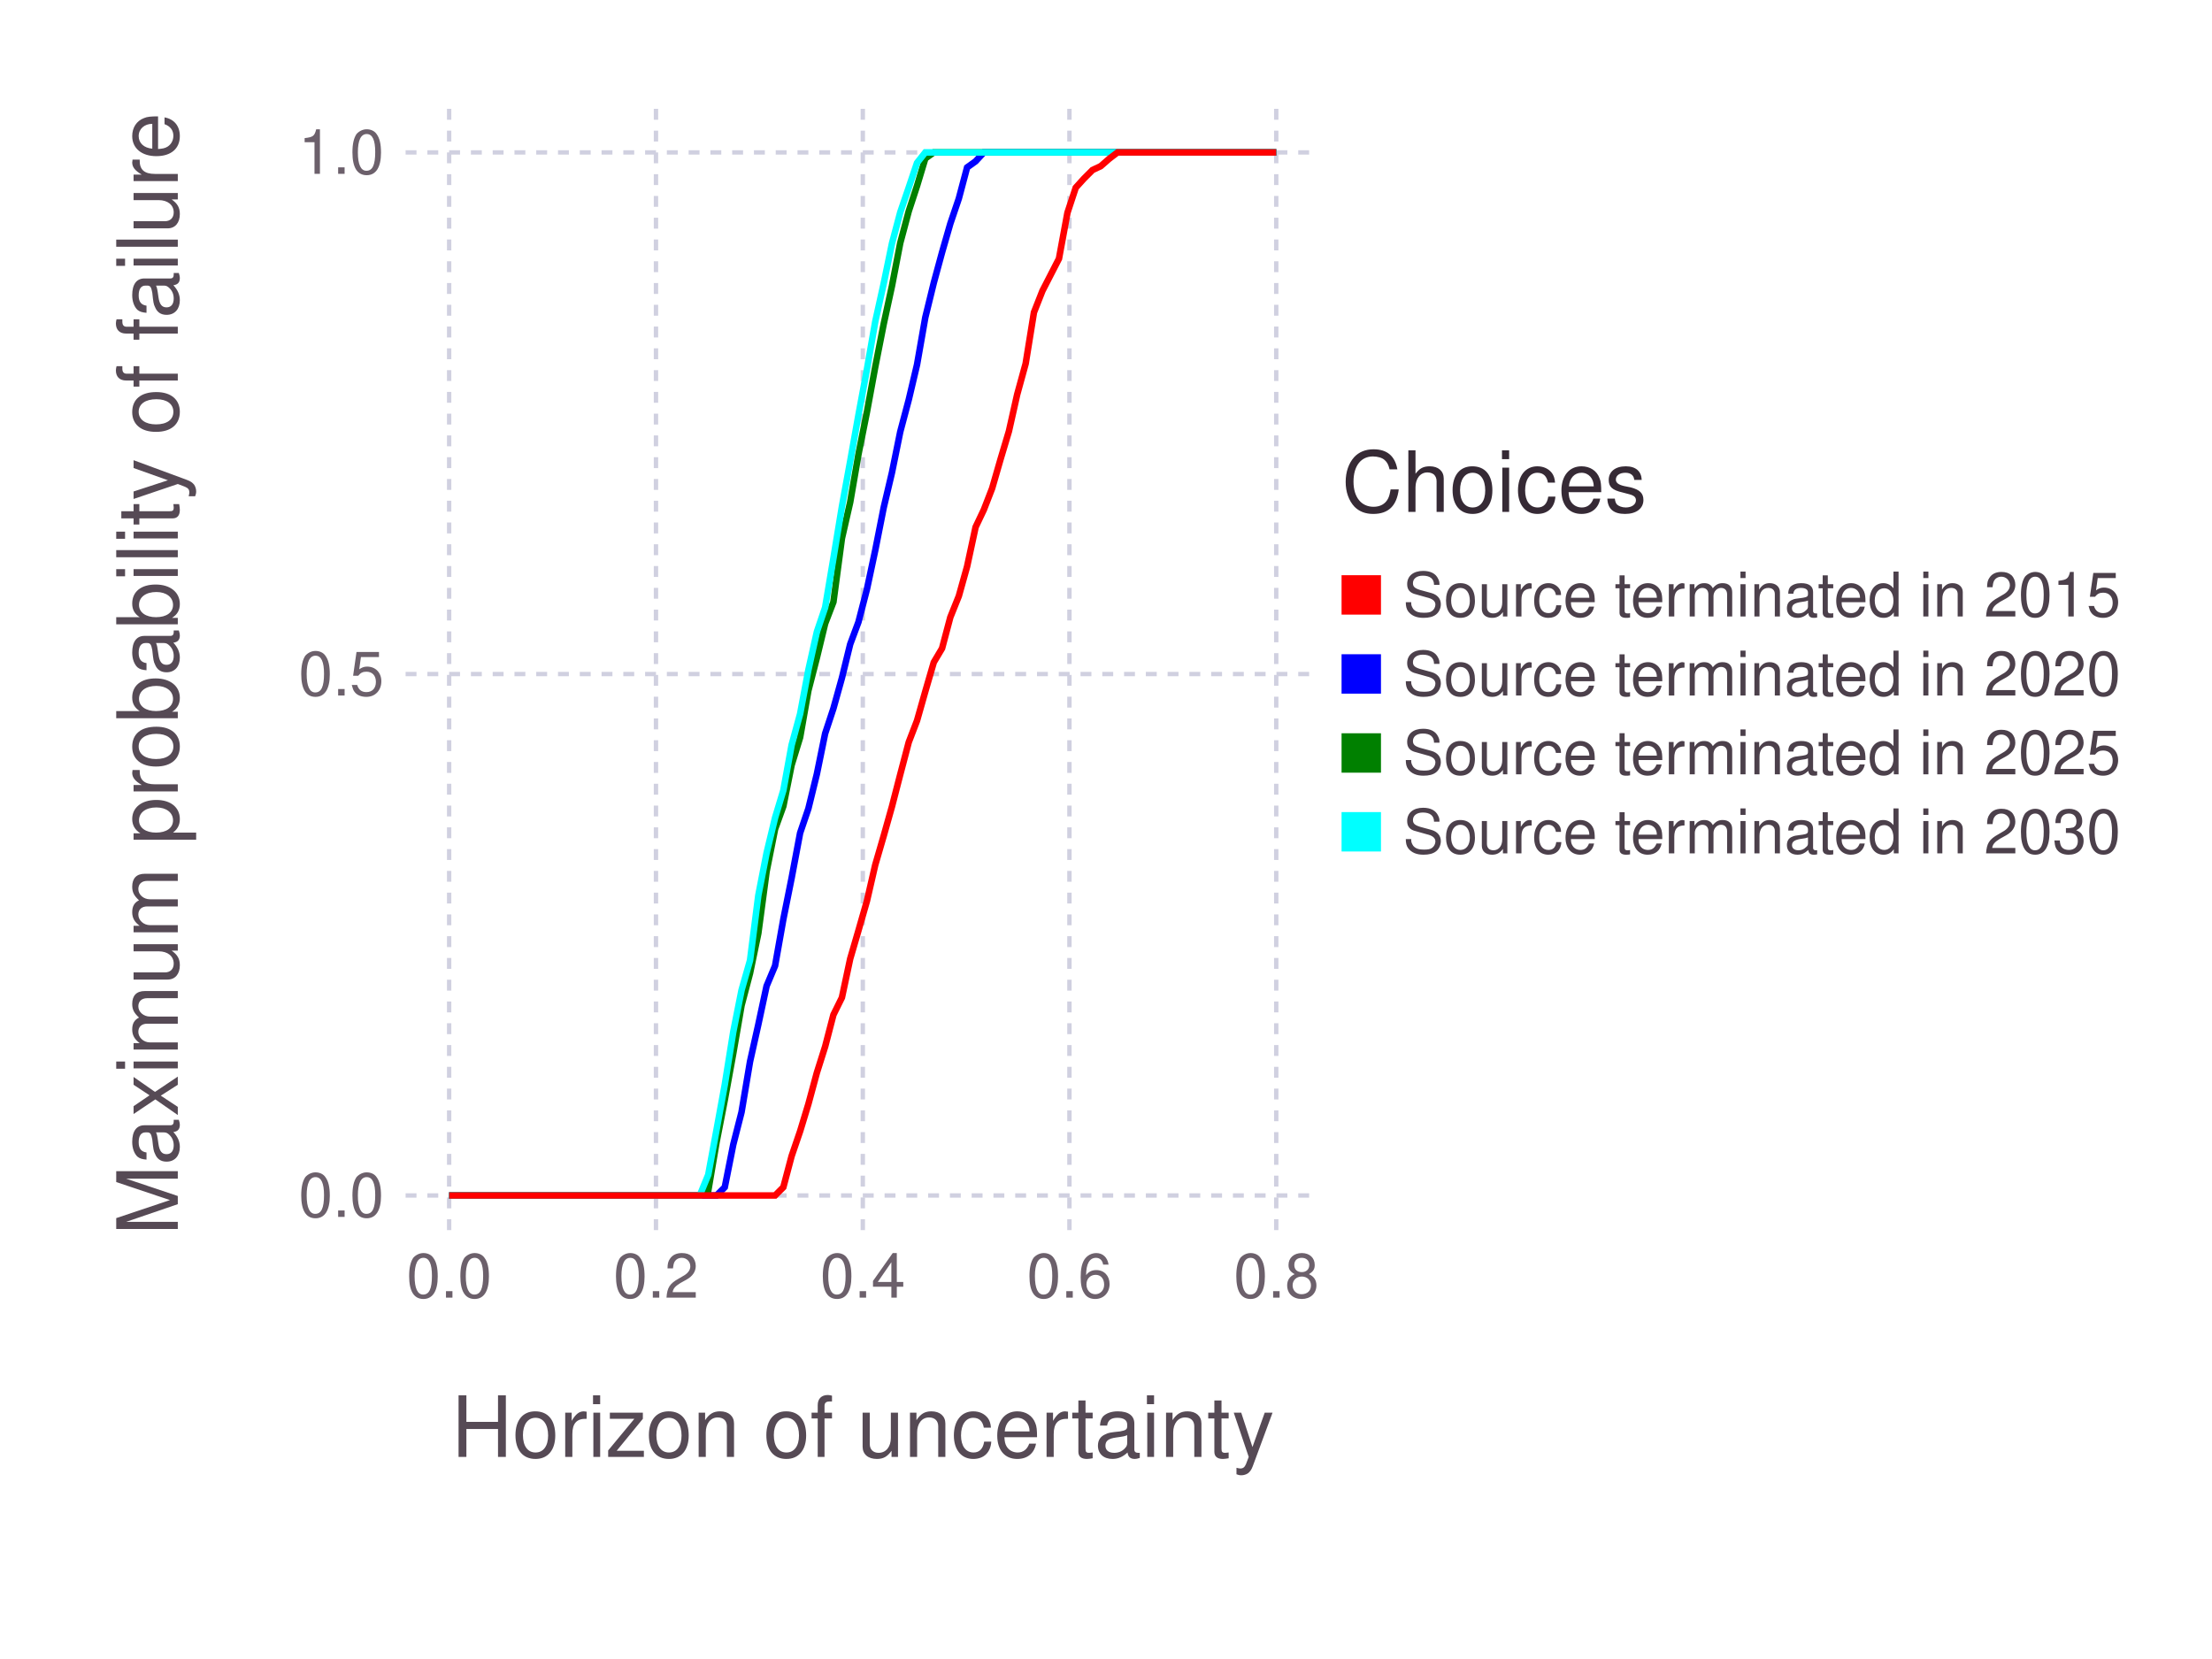
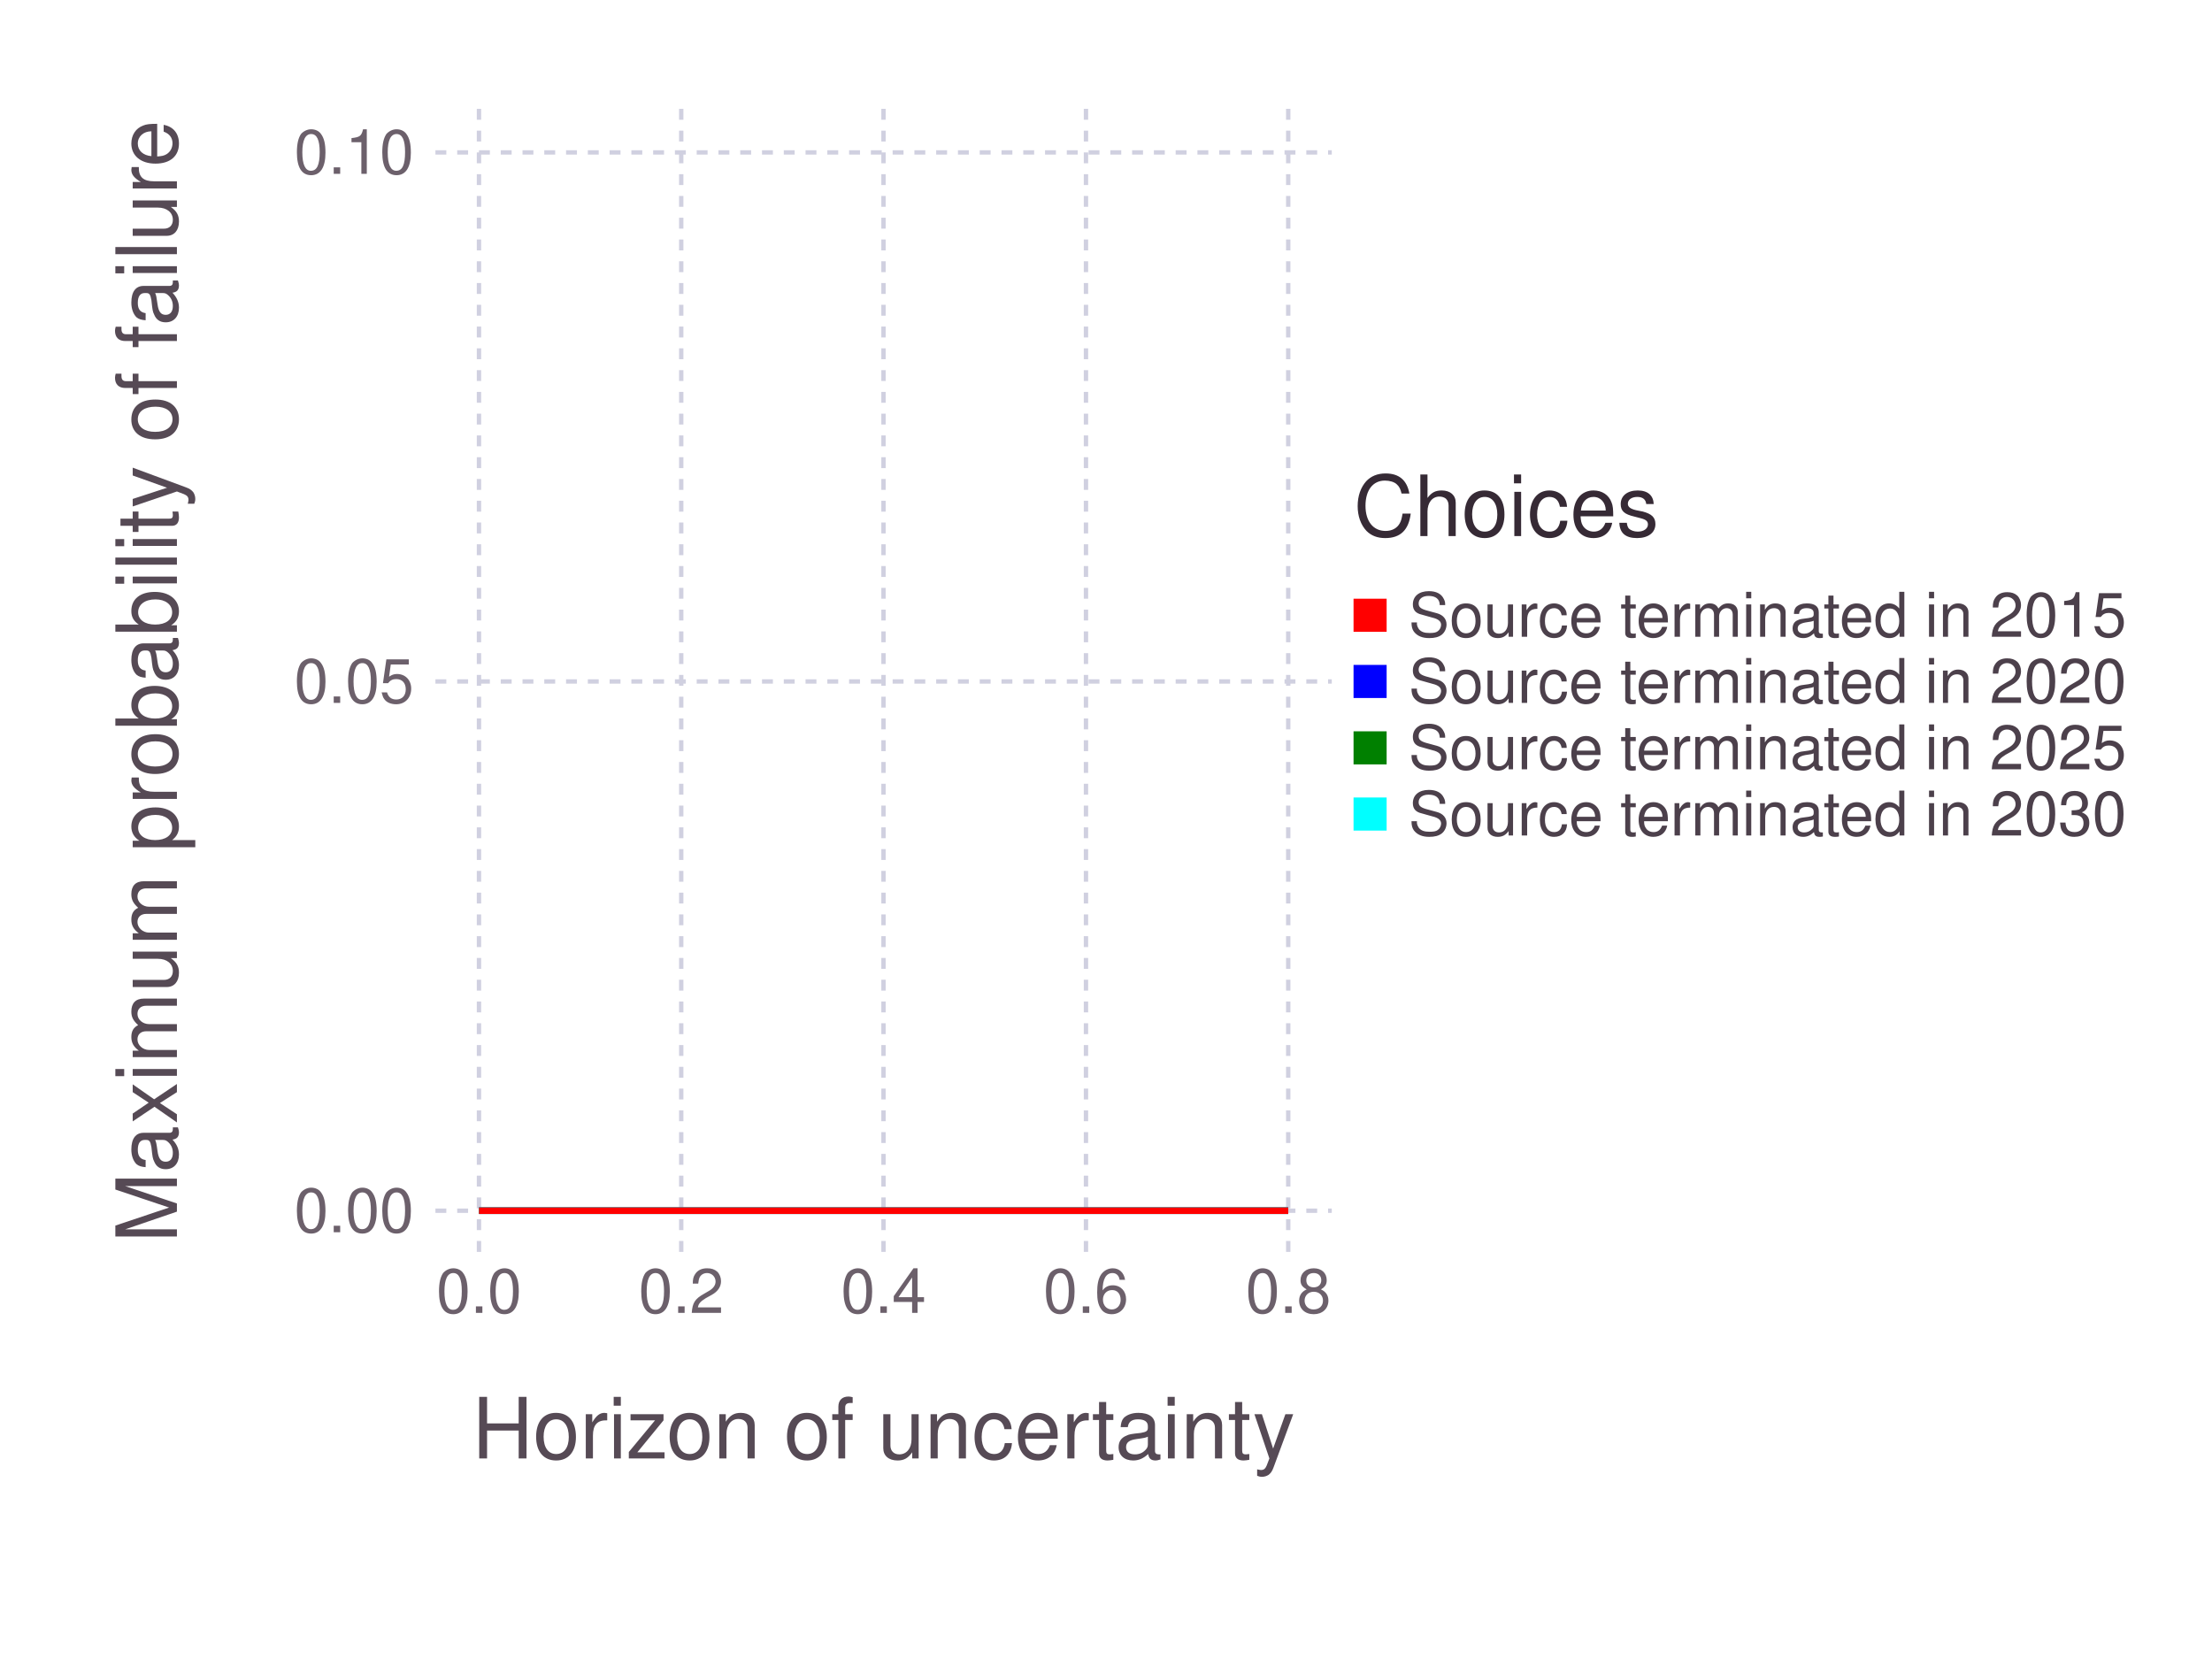
<svg xmlns="http://www.w3.org/2000/svg" version="1.2" width="101.6mm" height="76.2mm" viewBox="0 0 101.6 76.2" stroke="none" fill="#000000" stroke-width="0.3" font-size="3.88">
-   <g class="plotroot xscalable yscalable" id="fig-0f14087af58c4e4c9ee2687c29bb7b55-element-1">
-     <g font-size="3.88" font-family="'PT Sans','Helvetica Neue','Helvetica',sans-serif" fill="#564A55" stroke="#000000" stroke-opacity="0.000" id="fig-0f14087af58c4e4c9ee2687c29bb7b55-element-2">
-       <text x="39.63" y="64.59" text-anchor="middle" dy="0.6em">Horizon of uncertainty</text>
+   <g class="plotroot xscalable yscalable" id="img-3e0290ad-1">
+     <g font-size="3.88" font-family="'PT Sans','Helvetica Neue','Helvetica',sans-serif" fill="#564A55" stroke="#000000" stroke-opacity="0.000" id="img-3e0290ad-2">
+       <text x="40.58" y="64.66" text-anchor="middle" dy="0.6em">Horizon of uncertainty</text>
    </g>
-     <g class="guide xlabels" font-size="2.82" font-family="'PT Sans Caption','Helvetica Neue','Helvetica',sans-serif" fill="#6C606B" id="fig-0f14087af58c4e4c9ee2687c29bb7b55-element-3">
-       <text x="20.63" y="57.91" text-anchor="middle" dy="0.6em">0.0</text>
-       <text x="30.13" y="57.91" text-anchor="middle" dy="0.6em">0.2</text>
-       <text x="39.63" y="57.91" text-anchor="middle" dy="0.6em">0.4</text>
-       <text x="49.12" y="57.91" text-anchor="middle" dy="0.6em">0.6</text>
-       <text x="58.62" y="57.91" text-anchor="middle" dy="0.6em">0.8</text>
+     <g class="guide xlabels" font-size="2.82" font-family="'PT Sans Caption','Helvetica Neue','Helvetica',sans-serif" fill="#6C606B" id="img-3e0290ad-3">
+       <text x="22" y="58.61" text-anchor="middle" dy="0.6em">0.0</text>
+       <text x="31.29" y="58.61" text-anchor="middle" dy="0.6em">0.2</text>
+       <text x="40.58" y="58.61" text-anchor="middle" dy="0.6em">0.4</text>
+       <text x="49.88" y="58.61" text-anchor="middle" dy="0.6em">0.6</text>
+       <text x="59.17" y="58.61" text-anchor="middle" dy="0.6em">0.8</text>
    </g>
-     <g class="guide colorkey" id="fig-0f14087af58c4e4c9ee2687c29bb7b55-element-4">
-       <g fill="#4C404B" font-size="2.82" font-family="'PT Sans','Helvetica Neue','Helvetica',sans-serif" id="fig-0f14087af58c4e4c9ee2687c29bb7b55-element-5">
-         <text x="64.43" y="27.33" dy="0.35em" id="fig-0f14087af58c4e4c9ee2687c29bb7b55-element-6" class="color_Source_terminated_in_2015">Source terminated in 2015</text>
-         <text x="64.43" y="30.96" dy="0.35em" id="fig-0f14087af58c4e4c9ee2687c29bb7b55-element-7" class="color_Source_terminated_in_2020">Source terminated in 2020</text>
-         <text x="64.43" y="34.58" dy="0.35em" id="fig-0f14087af58c4e4c9ee2687c29bb7b55-element-8" class="color_Source_terminated_in_2025">Source terminated in 2025</text>
-         <text x="64.43" y="38.21" dy="0.35em" id="fig-0f14087af58c4e4c9ee2687c29bb7b55-element-9" class="color_Source_terminated_in_2030">Source terminated in 2030</text>
+     <g class="guide colorkey" id="img-3e0290ad-4">
+       <g fill="#4C404B" font-size="2.82" font-family="'PT Sans','Helvetica Neue','Helvetica',sans-serif" id="img-3e0290ad-5">
+         <text x="64.69" y="28.26" dy="0.35em" id="img-3e0290ad-6" class="color_Source_terminated_in_2015">Source terminated in 2015</text>
+         <text x="64.69" y="31.3" dy="0.35em" id="img-3e0290ad-7" class="color_Source_terminated_in_2020">Source terminated in 2020</text>
+         <text x="64.69" y="34.35" dy="0.35em" id="img-3e0290ad-8" class="color_Source_terminated_in_2025">Source terminated in 2025</text>
+         <text x="64.69" y="37.39" dy="0.35em" id="img-3e0290ad-9" class="color_Source_terminated_in_2030">Source terminated in 2030</text>
      </g>
-       <g stroke="#000000" stroke-opacity="0.000" id="fig-0f14087af58c4e4c9ee2687c29bb7b55-element-10">
-         <rect x="61.62" y="26.42" width="1.81" height="1.81" id="fig-0f14087af58c4e4c9ee2687c29bb7b55-element-11" fill="#FF0000" class="color_Source_terminated_in_2015" />
-         <rect x="61.62" y="30.05" width="1.81" height="1.81" id="fig-0f14087af58c4e4c9ee2687c29bb7b55-element-12" fill="#0000FF" class="color_Source_terminated_in_2020" />
-         <rect x="61.62" y="33.68" width="1.81" height="1.81" id="fig-0f14087af58c4e4c9ee2687c29bb7b55-element-13" fill="#008000" class="color_Source_terminated_in_2025" />
-         <rect x="61.62" y="37.3" width="1.81" height="1.81" id="fig-0f14087af58c4e4c9ee2687c29bb7b55-element-14" fill="#00FFFF" class="color_Source_terminated_in_2030" />
+       <g stroke="#000000" stroke-opacity="0.000" id="img-3e0290ad-10">
+         <rect x="62.17" y="27.5" width="1.52" height="1.52" id="img-3e0290ad-11" fill="#FF0000" class="color_Source_terminated_in_2015" />
+         <rect x="62.17" y="30.54" width="1.52" height="1.52" id="img-3e0290ad-12" fill="#0000FF" class="color_Source_terminated_in_2020" />
+         <rect x="62.17" y="33.59" width="1.52" height="1.52" id="img-3e0290ad-13" fill="#008000" class="color_Source_terminated_in_2025" />
+         <rect x="62.17" y="36.63" width="1.52" height="1.52" id="img-3e0290ad-14" fill="#00FFFF" class="color_Source_terminated_in_2030" />
      </g>
-       <g fill="#362A35" font-size="3.88" font-family="'PT Sans','Helvetica Neue','Helvetica',sans-serif" stroke="#000000" stroke-opacity="0.000" id="fig-0f14087af58c4e4c9ee2687c29bb7b55-element-15">
-         <text x="61.62" y="23.51" id="fig-0f14087af58c4e4c9ee2687c29bb7b55-element-16">Choices</text>
+       <g fill="#362A35" font-size="3.88" font-family="'PT Sans','Helvetica Neue','Helvetica',sans-serif" stroke="#000000" stroke-opacity="0.000" id="img-3e0290ad-15">
+         <text x="62.17" y="24.62" id="img-3e0290ad-16">Choices</text>
      </g>
    </g>
-     <g clip-path="url(#fig-0f14087af58c4e4c9ee2687c29bb7b55-element-18)" id="fig-0f14087af58c4e4c9ee2687c29bb7b55-element-17">
-       <g pointer-events="visible" opacity="1" fill="#000000" fill-opacity="0.000" stroke="#000000" stroke-opacity="0.000" class="guide background" id="fig-0f14087af58c4e4c9ee2687c29bb7b55-element-19">
-         <rect x="18.63" y="5" width="41.99" height="51.91" id="fig-0f14087af58c4e4c9ee2687c29bb7b55-element-20" />
-       </g>
-       <g class="guide ygridlines xfixed" stroke-dasharray="0.5,0.5" stroke-width="0.2" stroke="#D0D0E0" id="fig-0f14087af58c4e4c9ee2687c29bb7b55-element-21">
-         <path fill="none" d="M18.63,54.91 L 60.62 54.91" id="fig-0f14087af58c4e4c9ee2687c29bb7b55-element-22" />
-         <path fill="none" d="M18.63,30.96 L 60.62 30.96" id="fig-0f14087af58c4e4c9ee2687c29bb7b55-element-23" />
-         <path fill="none" d="M18.63,7 L 60.62 7" id="fig-0f14087af58c4e4c9ee2687c29bb7b55-element-24" />
-       </g>
-       <g class="guide xgridlines yfixed" stroke-dasharray="0.5,0.5" stroke-width="0.2" stroke="#D0D0E0" id="fig-0f14087af58c4e4c9ee2687c29bb7b55-element-25">
-         <path fill="none" d="M20.63,5 L 20.63 56.91" id="fig-0f14087af58c4e4c9ee2687c29bb7b55-element-26" />
-         <path fill="none" d="M30.13,5 L 30.13 56.91" id="fig-0f14087af58c4e4c9ee2687c29bb7b55-element-27" />
-         <path fill="none" d="M39.63,5 L 39.63 56.91" id="fig-0f14087af58c4e4c9ee2687c29bb7b55-element-28" />
-         <path fill="none" d="M49.12,5 L 49.12 56.91" id="fig-0f14087af58c4e4c9ee2687c29bb7b55-element-29" />
-         <path fill="none" d="M58.62,5 L 58.62 56.91" id="fig-0f14087af58c4e4c9ee2687c29bb7b55-element-30" />
-       </g>
-       <g class="plotpanel" id="fig-0f14087af58c4e4c9ee2687c29bb7b55-element-31">
-         <g stroke-width="0.3" fill="#000000" fill-opacity="0.000" stroke-dasharray="none" id="fig-0f14087af58c4e4c9ee2687c29bb7b55-element-32">
-           <path fill="none" d="M20.63,54.91 L 21.02 54.91 21.4 54.91 21.78 54.91 22.17 54.91 22.55 54.91 22.93 54.91 23.32 54.91 23.7 54.91 24.09 54.91 24.47 54.91 24.85 54.91 25.24 54.91 25.62 54.91 26 54.91 26.39 54.91 26.77 54.91 27.15 54.91 27.54 54.91 27.92 54.91 28.31 54.91 28.69 54.91 29.07 54.91 29.46 54.91 29.84 54.91 30.22 54.91 30.61 54.91 30.99 54.91 31.38 54.91 31.76 54.91 32.14 54.91 32.53 54.91 32.91 54.91 33.29 54.53 33.68 52.57 34.06 51.08 34.45 48.76 34.83 47.06 35.21 45.29 35.6 44.36 35.98 42.22 36.36 40.33 36.75 38.26 37.13 37.14 37.52 35.55 37.9 33.69 38.28 32.54 38.67 31.14 39.05 29.59 39.43 28.57 39.82 27.06 40.2 25.28 40.59 23.31 40.97 21.7 41.35 19.83 41.74 18.36 42.12 16.75 42.5 14.58 42.89 12.99 43.27 11.59 43.65 10.27 44.04 9.12 44.42 7.69 44.81 7.41 45.19 7 45.57 7 45.96 7 46.34 7 46.72 7 47.11 7 47.49 7 47.88 7 48.26 7 48.64 7 49.03 7 49.41 7 49.79 7 50.18 7 50.56 7 50.95 7 51.33 7 51.71 7 52.1 7 52.48 7 52.86 7 53.25 7 53.63 7 54.02 7 54.4 7 54.78 7 55.17 7 55.55 7 55.93 7 56.32 7 56.7 7 57.09 7 57.47 7 57.85 7 58.24 7 58.62 7" id="fig-0f14087af58c4e4c9ee2687c29bb7b55-element-33" stroke="#0000FF" class="geometry color_Source_terminated_in_2020" />
-           <path fill="none" d="M20.63,54.91 L 21.02 54.91 21.4 54.91 21.78 54.91 22.17 54.91 22.55 54.91 22.93 54.91 23.32 54.91 23.7 54.91 24.09 54.91 24.47 54.91 24.85 54.91 25.24 54.91 25.62 54.91 26 54.91 26.39 54.91 26.77 54.91 27.15 54.91 27.54 54.91 27.92 54.91 28.31 54.91 28.69 54.91 29.07 54.91 29.46 54.91 29.84 54.91 30.22 54.91 30.61 54.91 30.99 54.91 31.38 54.91 31.76 54.91 32.14 54.91 32.53 54.7 32.91 52.47 33.29 50.52 33.68 48.38 34.06 46.18 34.45 44.7 34.83 42.87 35.21 40.03 35.6 38.08 35.98 37.03 36.36 35.14 36.75 33.87 37.13 31.72 37.52 30.21 37.9 28.64 38.28 27.65 38.67 24.73 39.05 23.07 39.43 20.87 39.82 18.92 40.2 16.86 40.59 14.88 40.97 13.13 41.35 11.16 41.74 9.7 42.12 8.54 42.5 7.28 42.89 7 43.27 7 43.65 7 44.04 7 44.42 7 44.81 7 45.19 7 45.57 7 45.96 7 46.34 7 46.72 7 47.11 7 47.49 7 47.88 7 48.26 7 48.64 7 49.03 7 49.41 7 49.79 7 50.18 7 50.56 7 50.95 7 51.33 7 51.71 7 52.1 7 52.48 7 52.86 7 53.25 7 53.63 7 54.02 7 54.4 7 54.78 7 55.17 7 55.55 7 55.93 7 56.32 7 56.7 7 57.09 7 57.47 7 57.85 7 58.24 7 58.62 7" id="fig-0f14087af58c4e4c9ee2687c29bb7b55-element-34" stroke="#008000" class="geometry color_Source_terminated_in_2025" />
-           <path fill="none" d="M20.63,54.91 L 21.02 54.91 21.4 54.91 21.78 54.91 22.17 54.91 22.55 54.91 22.93 54.91 23.32 54.91 23.7 54.91 24.09 54.91 24.47 54.91 24.85 54.91 25.24 54.91 25.62 54.91 26 54.91 26.39 54.91 26.77 54.91 27.15 54.91 27.54 54.91 27.92 54.91 28.31 54.91 28.69 54.91 29.07 54.91 29.46 54.91 29.84 54.91 30.22 54.91 30.61 54.91 30.99 54.91 31.38 54.91 31.76 54.91 32.14 54.91 32.53 53.96 32.91 51.9 33.29 49.82 33.68 47.39 34.06 45.48 34.45 44.11 34.83 41.13 35.21 39.18 35.6 37.56 35.98 36.3 36.36 34.22 36.75 32.79 37.13 30.77 37.52 29.02 37.9 27.9 38.28 25.64 38.67 23.27 39.05 21.19 39.43 19.06 39.82 16.96 40.2 14.78 40.59 13.02 40.97 11.18 41.35 9.75 41.74 8.61 42.12 7.48 42.5 7 42.89 7 43.27 7 43.65 7 44.04 7 44.42 7 44.81 7 45.19 7 45.57 7 45.96 7 46.34 7 46.72 7 47.11 7 47.49 7 47.88 7 48.26 7 48.64 7 49.03 7 49.41 7 49.79 7 50.18 7 50.56 7 50.95 7 51.33 7 51.71 7 52.1 7 52.48 7 52.86 7 53.25 7 53.63 7 54.02 7 54.4 7 54.78 7 55.17 7 55.55 7 55.93 7 56.32 7 56.7 7 57.09 7 57.47 7 57.85 7 58.24 7 58.62 7" id="fig-0f14087af58c4e4c9ee2687c29bb7b55-element-35" stroke="#00FFFF" class="geometry color_Source_terminated_in_2030" />
-           <path fill="none" d="M20.63,54.91 L 21.02 54.91 21.4 54.91 21.78 54.91 22.17 54.91 22.55 54.91 22.93 54.91 23.32 54.91 23.7 54.91 24.09 54.91 24.47 54.91 24.85 54.91 25.24 54.91 25.62 54.91 26 54.91 26.39 54.91 26.77 54.91 27.15 54.91 27.54 54.91 27.92 54.91 28.31 54.91 28.69 54.91 29.07 54.91 29.46 54.91 29.84 54.91 30.22 54.91 30.61 54.91 30.99 54.91 31.38 54.91 31.76 54.91 32.14 54.91 32.53 54.91 32.91 54.91 33.29 54.91 33.68 54.91 34.06 54.91 34.45 54.91 34.83 54.91 35.21 54.91 35.6 54.91 35.98 54.53 36.36 53.1 36.75 51.96 37.13 50.71 37.52 49.27 37.9 48.07 38.28 46.61 38.67 45.82 39.05 44.04 39.43 42.74 39.82 41.38 40.2 39.73 40.59 38.39 40.97 37.04 41.35 35.57 41.74 34.09 42.12 33.1 42.5 31.76 42.89 30.42 43.27 29.78 43.65 28.35 44.04 27.38 44.42 26.02 44.81 24.21 45.19 23.41 45.57 22.43 45.96 21.08 46.34 19.81 46.72 18.12 47.11 16.7 47.49 14.35 47.88 13.36 48.26 12.62 48.64 11.88 49.03 9.77 49.41 8.62 49.79 8.2 50.18 7.81 50.56 7.63 50.95 7.29 51.33 7 51.71 7 52.1 7 52.48 7 52.86 7 53.25 7 53.63 7 54.02 7 54.4 7 54.78 7 55.17 7 55.55 7 55.93 7 56.32 7 56.7 7 57.09 7 57.47 7 57.85 7 58.24 7 58.62 7" id="fig-0f14087af58c4e4c9ee2687c29bb7b55-element-36" stroke="#FF0000" class="geometry color_Source_terminated_in_2015" />
+     <g clip-path="url(#img-3e0290ad-17)">
+       <g id="img-3e0290ad-18">
+         <g pointer-events="visible" opacity="1" fill="#000000" fill-opacity="0.000" stroke="#000000" stroke-opacity="0.000" class="guide background" id="img-3e0290ad-19">
+           <rect x="20" y="5" width="41.17" height="52.61" id="img-3e0290ad-20" />
+         </g>
+         <g class="guide ygridlines xfixed" stroke-dasharray="0.5,0.5" stroke-width="0.2" stroke="#D0D0E0" id="img-3e0290ad-21">
+           <path fill="none" d="M20,55.61 L 61.17 55.61" id="img-3e0290ad-22" />
+           <path fill="none" d="M20,31.3 L 61.17 31.3" id="img-3e0290ad-23" />
+           <path fill="none" d="M20,7 L 61.17 7" id="img-3e0290ad-24" />
+         </g>
+         <g class="guide xgridlines yfixed" stroke-dasharray="0.5,0.5" stroke-width="0.2" stroke="#D0D0E0" id="img-3e0290ad-25">
+           <path fill="none" d="M22,5 L 22 57.61" id="img-3e0290ad-26" />
+           <path fill="none" d="M31.29,5 L 31.29 57.61" id="img-3e0290ad-27" />
+           <path fill="none" d="M40.58,5 L 40.58 57.61" id="img-3e0290ad-28" />
+           <path fill="none" d="M49.88,5 L 49.88 57.61" id="img-3e0290ad-29" />
+           <path fill="none" d="M59.17,5 L 59.17 57.61" id="img-3e0290ad-30" />
+         </g>
+         <g class="plotpanel" id="img-3e0290ad-31">
+           <g stroke-width="0.3" fill="#000000" fill-opacity="0.000" stroke-dasharray="none" id="img-3e0290ad-32">
+             <path fill="none" d="M22,55.61 L 22.37 55.61 22.75 55.61 23.12 55.61 23.5 55.61 23.88 55.61 24.25 55.61 24.63 55.61 25 55.61 25.38 55.61 25.75 55.61 26.13 55.61 26.5 55.61 26.88 55.61 27.25 55.61 27.63 55.61 28.01 55.61 28.38 55.61 28.76 55.61 29.13 55.61 29.51 55.61 29.88 55.61 30.26 55.61 30.63 55.61 31.01 55.61 31.38 55.61 31.76 55.61 32.14 55.61 32.51 55.61 32.89 55.61 33.26 55.61 33.64 55.61 34.01 55.61 34.39 55.61 34.76 55.61 35.14 55.61 35.51 55.61 35.89 55.61 36.27 55.61 36.64 55.61 37.02 55.61 37.39 55.61 37.77 55.61 38.14 55.61 38.52 55.61 38.89 55.61 39.27 55.61 39.64 55.61 40.02 55.61 40.4 55.61 40.77 55.61 41.15 55.61 41.52 55.61 41.9 55.61 42.27 55.61 42.65 55.61 43.02 55.61 43.4 55.61 43.77 55.61 44.15 55.61 44.53 55.61 44.9 55.61 45.28 55.61 45.65 55.61 46.03 55.61 46.4 55.61 46.78 55.61 47.15 55.61 47.53 55.61 47.9 55.61 48.28 55.61 48.66 55.61 49.03 55.61 49.41 55.61 49.78 55.61 50.16 55.61 50.53 55.61 50.91 55.61 51.28 55.61 51.66 55.61 52.03 55.61 52.41 55.61 52.79 55.61 53.16 55.61 53.54 55.61 53.91 55.61 54.29 55.61 54.66 55.61 55.04 55.61 55.41 55.61 55.79 55.61 56.16 55.61 56.54 55.61 56.91 55.61 57.29 55.61 57.67 55.61 58.04 55.61 58.42 55.61 58.79 55.61 59.17 55.61" id="img-3e0290ad-33" stroke="#0000FF" class="geometry color_Source_terminated_in_2020" />
+             <path fill="none" d="M22,55.61 L 22.37 55.61 22.75 55.61 23.12 55.61 23.5 55.61 23.88 55.61 24.25 55.61 24.63 55.61 25 55.61 25.38 55.61 25.75 55.61 26.13 55.61 26.5 55.61 26.88 55.61 27.25 55.61 27.63 55.61 28.01 55.61 28.38 55.61 28.76 55.61 29.13 55.61 29.51 55.61 29.88 55.61 30.26 55.61 30.63 55.61 31.01 55.61 31.38 55.61 31.76 55.61 32.14 55.61 32.51 55.61 32.89 55.61 33.26 55.61 33.64 55.61 34.01 55.61 34.39 55.61 34.76 55.61 35.14 55.61 35.51 55.61 35.89 55.61 36.27 55.61 36.64 55.61 37.02 55.61 37.39 55.61 37.77 55.61 38.14 55.61 38.52 55.61 38.89 55.61 39.27 55.61 39.64 55.61 40.02 55.61 40.4 55.61 40.77 55.61 41.15 55.61 41.52 55.61 41.9 55.61 42.27 55.61 42.65 55.61 43.02 55.61 43.4 55.61 43.77 55.61 44.15 55.61 44.53 55.61 44.9 55.61 45.28 55.61 45.65 55.61 46.03 55.61 46.4 55.61 46.78 55.61 47.15 55.61 47.53 55.61 47.9 55.61 48.28 55.61 48.66 55.61 49.03 55.61 49.41 55.61 49.78 55.61 50.16 55.61 50.53 55.61 50.91 55.61 51.28 55.61 51.66 55.61 52.03 55.61 52.41 55.61 52.79 55.61 53.16 55.61 53.54 55.61 53.91 55.61 54.29 55.61 54.66 55.61 55.04 55.61 55.41 55.61 55.79 55.61 56.16 55.61 56.54 55.61 56.91 55.61 57.29 55.61 57.67 55.61 58.04 55.61 58.42 55.61 58.79 55.61 59.17 55.61" id="img-3e0290ad-34" stroke="#008000" class="geometry color_Source_terminated_in_2025" />
+             <path fill="none" d="M22,55.61 L 22.37 55.61 22.75 55.61 23.12 55.61 23.5 55.61 23.88 55.61 24.25 55.61 24.63 55.61 25 55.61 25.38 55.61 25.75 55.61 26.13 55.61 26.5 55.61 26.88 55.61 27.25 55.61 27.63 55.61 28.01 55.61 28.38 55.61 28.76 55.61 29.13 55.61 29.51 55.61 29.88 55.61 30.26 55.61 30.63 55.61 31.01 55.61 31.38 55.61 31.76 55.61 32.14 55.61 32.51 55.61 32.89 55.61 33.26 55.61 33.64 55.61 34.01 55.61 34.39 55.61 34.76 55.61 35.14 55.61 35.51 55.61 35.89 55.61 36.27 55.61 36.64 55.61 37.02 55.61 37.39 55.61 37.77 55.61 38.14 55.61 38.52 55.61 38.89 55.61 39.27 55.61 39.64 55.61 40.02 55.61 40.4 55.61 40.77 55.61 41.15 55.61 41.52 55.61 41.9 55.61 42.27 55.61 42.65 55.61 43.02 55.61 43.4 55.61 43.77 55.61 44.15 55.61 44.53 55.61 44.9 55.61 45.28 55.61 45.65 55.61 46.03 55.61 46.4 55.61 46.78 55.61 47.15 55.61 47.53 55.61 47.9 55.61 48.28 55.61 48.66 55.61 49.03 55.61 49.41 55.61 49.78 55.61 50.16 55.61 50.53 55.61 50.91 55.61 51.28 55.61 51.66 55.61 52.03 55.61 52.41 55.61 52.79 55.61 53.16 55.61 53.54 55.61 53.91 55.61 54.29 55.61 54.66 55.61 55.04 55.61 55.41 55.61 55.79 55.61 56.16 55.61 56.54 55.61 56.91 55.61 57.29 55.61 57.67 55.61 58.04 55.61 58.42 55.61 58.79 55.61 59.17 55.61" id="img-3e0290ad-35" stroke="#00FFFF" class="geometry color_Source_terminated_in_2030" />
+             <path fill="none" d="M22,55.61 L 22.37 55.61 22.75 55.61 23.12 55.61 23.5 55.61 23.88 55.61 24.25 55.61 24.63 55.61 25 55.61 25.38 55.61 25.75 55.61 26.13 55.61 26.5 55.61 26.88 55.61 27.25 55.61 27.63 55.61 28.01 55.61 28.38 55.61 28.76 55.61 29.13 55.61 29.51 55.61 29.88 55.61 30.26 55.61 30.63 55.61 31.01 55.61 31.38 55.61 31.76 55.61 32.14 55.61 32.51 55.61 32.89 55.61 33.26 55.61 33.64 55.61 34.01 55.61 34.39 55.61 34.76 55.61 35.14 55.61 35.51 55.61 35.89 55.61 36.27 55.61 36.64 55.61 37.02 55.61 37.39 55.61 37.77 55.61 38.14 55.61 38.52 55.61 38.89 55.61 39.27 55.61 39.64 55.61 40.02 55.61 40.4 55.61 40.77 55.61 41.15 55.61 41.52 55.61 41.9 55.61 42.27 55.61 42.65 55.61 43.02 55.61 43.4 55.61 43.77 55.61 44.15 55.61 44.53 55.61 44.9 55.61 45.28 55.61 45.65 55.61 46.03 55.61 46.4 55.61 46.78 55.61 47.15 55.61 47.53 55.61 47.9 55.61 48.28 55.61 48.66 55.61 49.03 55.61 49.41 55.61 49.78 55.61 50.16 55.61 50.53 55.61 50.91 55.61 51.28 55.61 51.66 55.61 52.03 55.61 52.41 55.61 52.79 55.61 53.16 55.61 53.54 55.61 53.91 55.61 54.29 55.61 54.66 55.61 55.04 55.61 55.41 55.61 55.79 55.61 56.16 55.61 56.54 55.61 56.91 55.61 57.29 55.61 57.67 55.61 58.04 55.61 58.42 55.61 58.79 55.61 59.17 55.61" id="img-3e0290ad-36" stroke="#FF0000" class="geometry color_Source_terminated_in_2015" />
+           </g>
        </g>
      </g>
    </g>
-     <g class="guide ylabels" font-size="2.82" font-family="'PT Sans Caption','Helvetica Neue','Helvetica',sans-serif" fill="#6C606B" id="fig-0f14087af58c4e4c9ee2687c29bb7b55-element-37">
-       <text x="17.63" y="54.91" text-anchor="end" dy="0.35em" id="fig-0f14087af58c4e4c9ee2687c29bb7b55-element-38">0.0</text>
-       <text x="17.63" y="30.96" text-anchor="end" dy="0.35em" id="fig-0f14087af58c4e4c9ee2687c29bb7b55-element-39">0.5</text>
-       <text x="17.63" y="7" text-anchor="end" dy="0.35em" id="fig-0f14087af58c4e4c9ee2687c29bb7b55-element-40">1.0</text>
+     <g class="guide ylabels" font-size="2.82" font-family="'PT Sans Caption','Helvetica Neue','Helvetica',sans-serif" fill="#6C606B" id="img-3e0290ad-37">
+       <text x="19" y="55.61" text-anchor="end" dy="0.35em" id="img-3e0290ad-38">0.00</text>
+       <text x="19" y="31.3" text-anchor="end" dy="0.35em" id="img-3e0290ad-39">0.05</text>
+       <text x="19" y="7" text-anchor="end" dy="0.35em" id="img-3e0290ad-40">0.10</text>
    </g>
-     <g font-size="3.88" font-family="'PT Sans','Helvetica Neue','Helvetica',sans-serif" fill="#564A55" stroke="#000000" stroke-opacity="0.000" id="fig-0f14087af58c4e4c9ee2687c29bb7b55-element-41">
-       <text x="8.81" y="28.96" text-anchor="middle" dy="0.35em" transform="rotate(-90, 8.81, 30.96)" id="fig-0f14087af58c4e4c9ee2687c29bb7b55-element-42">Maximum probability of failure</text>
+     <g font-size="3.88" font-family="'PT Sans','Helvetica Neue','Helvetica',sans-serif" fill="#564A55" stroke="#000000" stroke-opacity="0.000" id="img-3e0290ad-41">
+       <text x="8.77" y="29.3" text-anchor="middle" dy="0.35em" transform="rotate(-90, 8.77, 31.3)" id="img-3e0290ad-42">Maximum probability of failure</text>
    </g>
  </g>
  <defs>
-     <clipPath id="fig-0f14087af58c4e4c9ee2687c29bb7b55-element-18">
-       <path d="M18.63,5 L 60.62 5 60.62 56.91 18.63 56.91" />
+     <clipPath id="img-3e0290ad-17">
+       <path d="M20,5 L 61.17 5 61.17 57.61 20 57.61" />
    </clipPath>
  </defs>
</svg>
